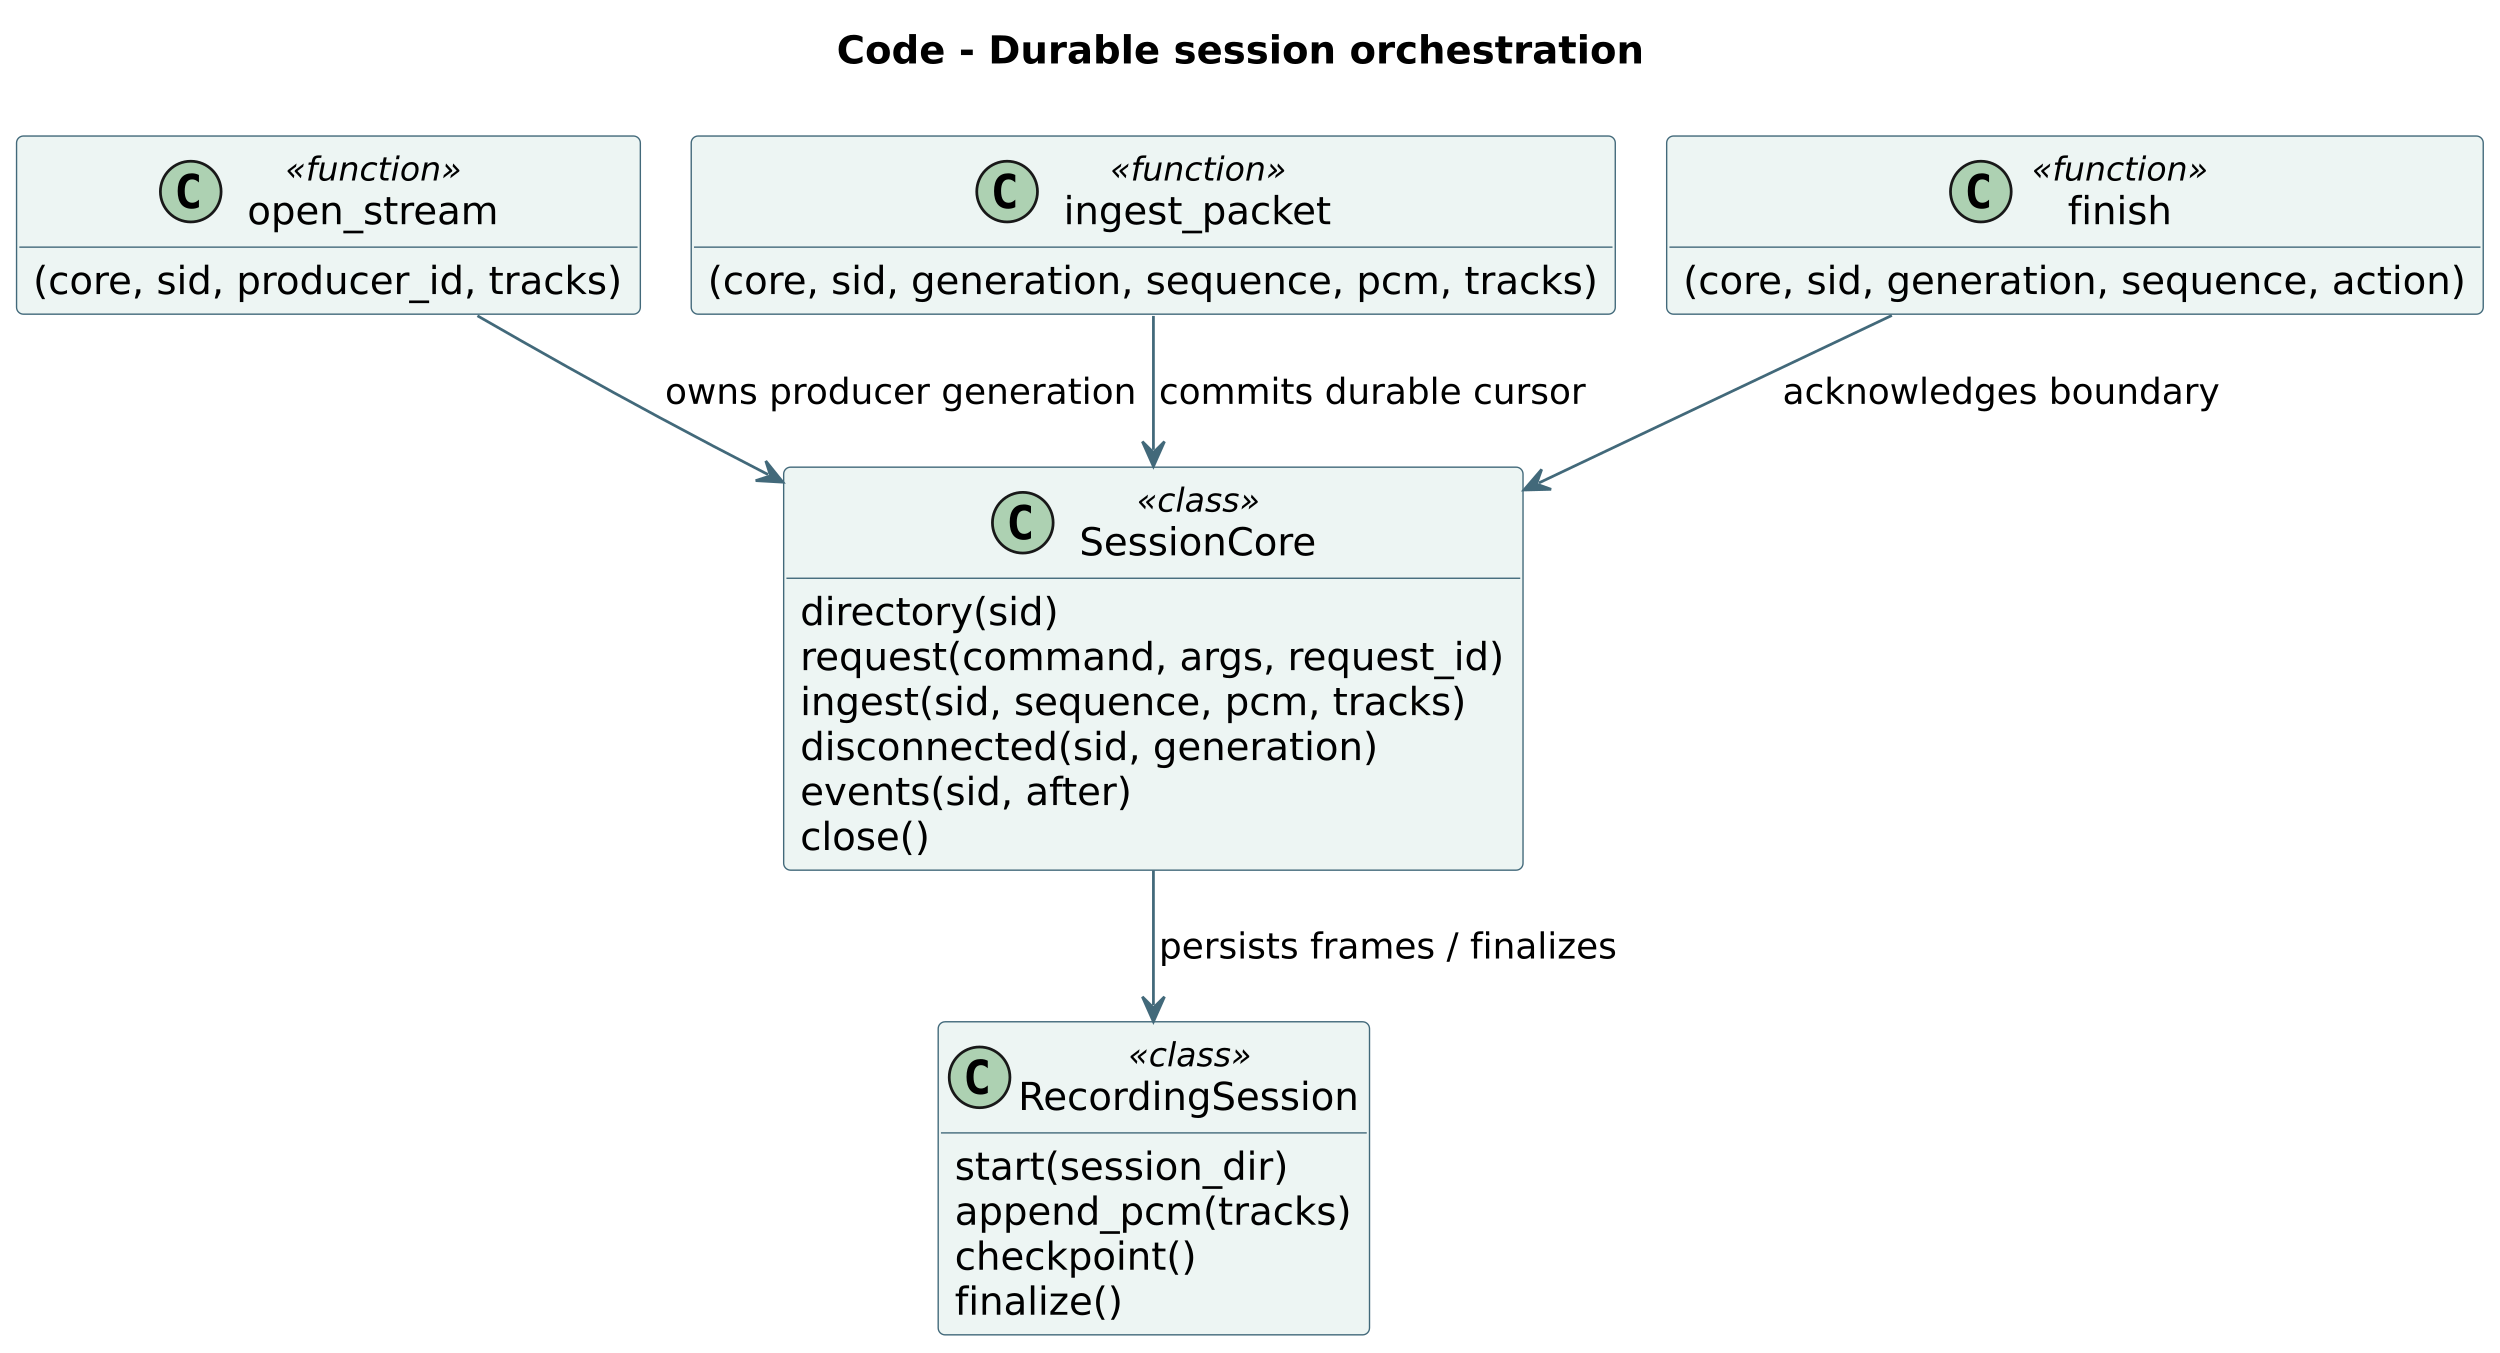
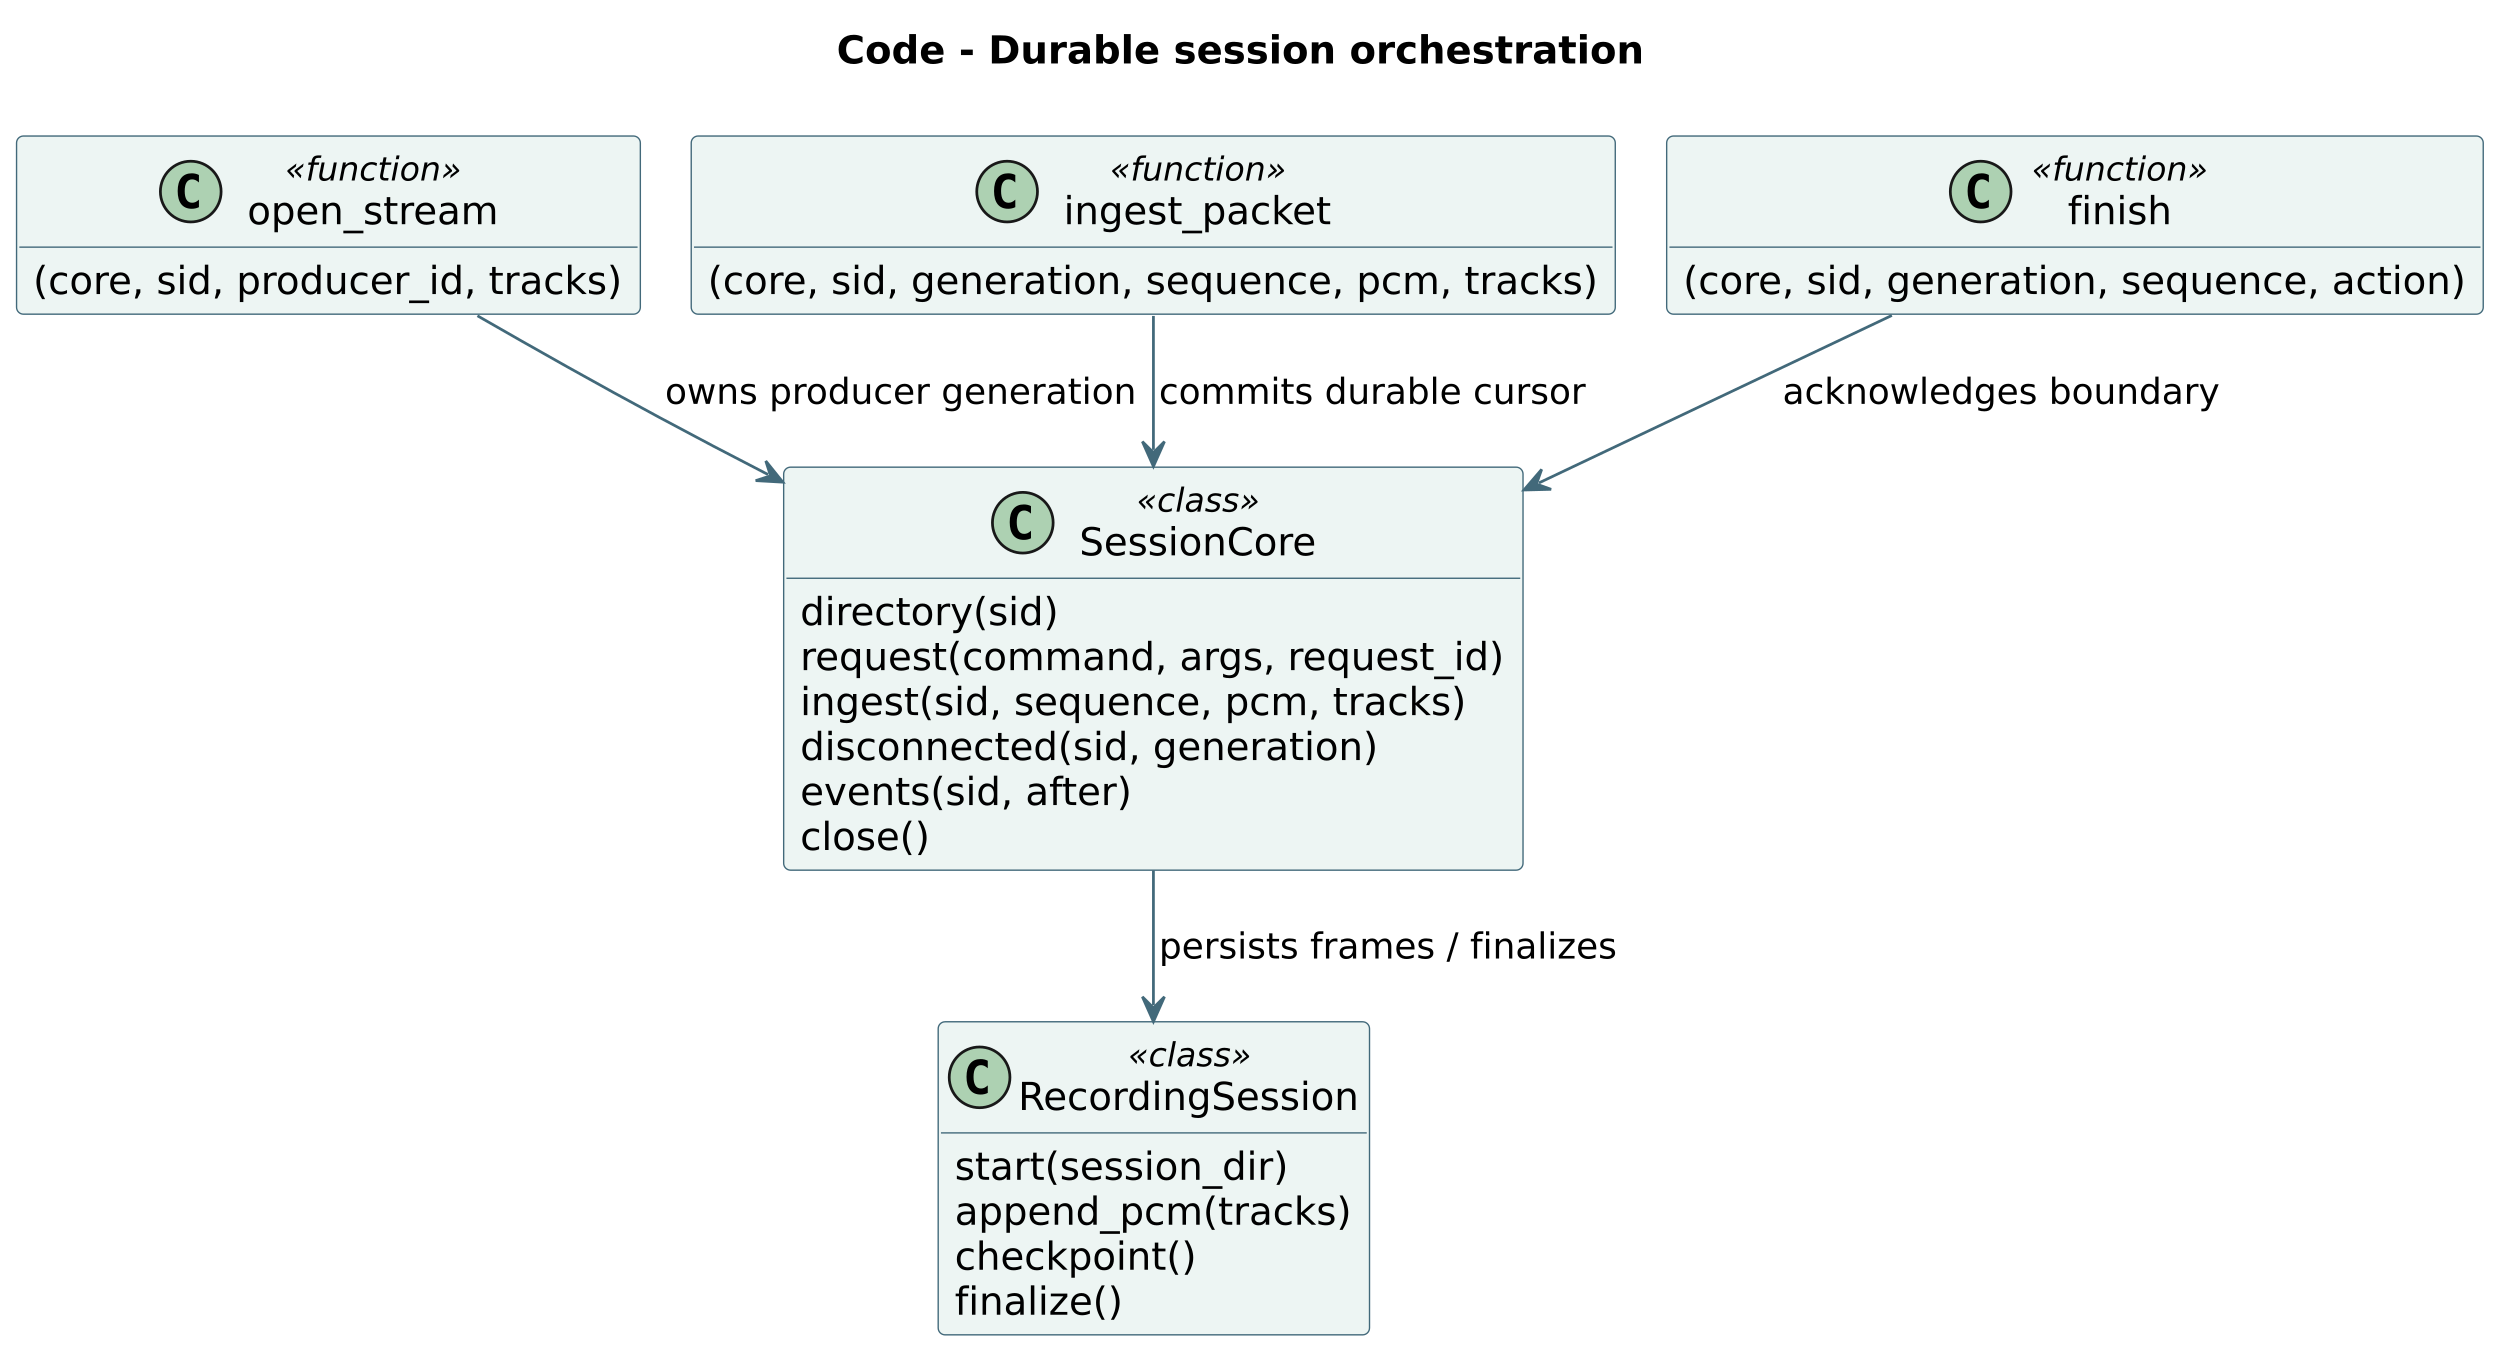
<svg xmlns="http://www.w3.org/2000/svg" xmlns:xlink="http://www.w3.org/1999/xlink" contentStyleType="text/css" data-diagram-type="CLASS" height="490px" preserveAspectRatio="none" style="width:906px;height:490px;background:#FFFFFF;" version="1.1" viewBox="0 0 906 490" width="906px" zoomAndPan="magnify">
  <defs />
  <g>
    <g class="title" data-source-line="9">
      <text fill="#000000" font-family="DejaVu Sans" font-size="14" font-weight="bold" lengthAdjust="spacing" textLength="292.585" x="303.207" y="22.995">Code - Durable session orchestration</text>
    </g>
    <g class="entity" data-qualified-name="SessionCore" data-source-line="10" id="ent0002">
-       <a href="https://github.com/JasonLn0711/project_aura/blob/main/src/aura/session_core.py#L79" target="_top" title="https://github.com/JasonLn0711/project_aura/blob/main/src/aura/session_core.py#L79" xlink:actuate="onRequest" xlink:href="https://github.com/JasonLn0711/project_aura/blob/main/src/aura/session_core.py#L79" xlink:show="new" xlink:title="https://github.com/JasonLn0711/project_aura/blob/main/src/aura/session_core.py#L79" xlink:type="simple">
+       <a href="https://github.com/JasonLn0711/project_aura/blob/main/src/aura/session_core.py#L78" target="_top" title="https://github.com/JasonLn0711/project_aura/blob/main/src/aura/session_core.py#L78" xlink:actuate="onRequest" xlink:href="https://github.com/JasonLn0711/project_aura/blob/main/src/aura/session_core.py#L78" xlink:show="new" xlink:title="https://github.com/JasonLn0711/project_aura/blob/main/src/aura/session_core.py#L78" xlink:type="simple">
        <rect fill="#EDF5F3" height="146.047" rx="2.5" ry="2.5" style="stroke:#42697A;stroke-width:0.5;" width="267.944" x="284" y="169.297" />
        <ellipse cx="370.659" cy="189.43" fill="#ADD1B2" rx="11" ry="11" style="stroke:#181818;stroke-width:1;" />
        <path d="M373.628,195.07 Q373.05,195.367 372.409,195.508 Q371.769,195.664 371.065,195.664 Q368.565,195.664 367.237,194.023 Q365.925,192.367 365.925,189.242 Q365.925,186.117 367.237,184.461 Q368.565,182.805 371.065,182.805 Q371.769,182.805 372.409,182.961 Q373.065,183.117 373.628,183.414 L373.628,186.133 Q373.003,185.555 372.409,185.289 Q371.815,185.008 371.19,185.008 Q369.847,185.008 369.159,186.086 Q368.472,187.148 368.472,189.242 Q368.472,191.336 369.159,192.414 Q369.847,193.477 371.19,193.477 Q371.815,193.477 372.409,193.211 Q373.003,192.93 373.628,192.352 L373.628,195.07 Z " fill="#000000" />
-         <text fill="#000000" font-family="DejaVu Sans" font-size="12" font-style="italic" lengthAdjust="spacing" textLength="44.473" x="411.986" y="185.435">«class»</text>
+         <text fill="#000000" font-family="DejaVu Sans" font-size="12" font-style="italic" lengthAdjust="spacing" textLength="44.602" x="411.921" y="185.435">«class»</text>
        <text fill="#000000" font-family="DejaVu Sans" font-size="14" lengthAdjust="spacing" textLength="86.126" x="391.159" y="201.261">SessionCore</text>
        <line style="stroke:#42697A;stroke-width:0.5;" x1="285" x2="550.944" y1="209.562" y2="209.562" />
        <text fill="#000000" font-family="DejaVu Sans" font-size="14" lengthAdjust="spacing" textLength="93.933" x="290" y="226.558">directory(sid)</text>
        <text fill="#000000" font-family="DejaVu Sans" font-size="14" lengthAdjust="spacing" textLength="255.944" x="290" y="242.855">request(command, args, request_id)</text>
        <text fill="#000000" font-family="DejaVu Sans" font-size="14" lengthAdjust="spacing" textLength="241.35" x="290" y="259.151">ingest(sid, sequence, pcm, tracks)</text>
        <text fill="#000000" font-family="DejaVu Sans" font-size="14" lengthAdjust="spacing" textLength="209.412" x="290" y="275.448">disconnected(sid, generation)</text>
        <text fill="#000000" font-family="DejaVu Sans" font-size="14" lengthAdjust="spacing" textLength="120.429" x="290" y="291.745">events(sid, after)</text>
        <text fill="#000000" font-family="DejaVu Sans" font-size="14" lengthAdjust="spacing" textLength="46.983" x="290" y="308.042">close()</text>
      </a>
    </g>
    <g class="entity" data-qualified-name="RecordingSession" data-source-line="18" id="ent0003">
      <a href="https://github.com/JasonLn0711/project_aura/blob/main/src/aura/audio/recording_session.py#L173" target="_top" title="https://github.com/JasonLn0711/project_aura/blob/main/src/aura/audio/recording_session.py#L173" xlink:actuate="onRequest" xlink:href="https://github.com/JasonLn0711/project_aura/blob/main/src/aura/audio/recording_session.py#L173" xlink:show="new" xlink:title="https://github.com/JasonLn0711/project_aura/blob/main/src/aura/audio/recording_session.py#L173" xlink:type="simple">
        <rect fill="#EDF5F3" height="113.453" rx="2.5" ry="2.5" style="stroke:#42697A;stroke-width:0.5;" width="156.311" x="340" y="370.297" />
        <ellipse cx="355" cy="390.43" fill="#ADD1B2" rx="11" ry="11" style="stroke:#181818;stroke-width:1;" />
        <path d="M357.969,396.07 Q357.391,396.367 356.75,396.508 Q356.109,396.664 355.406,396.664 Q352.906,396.664 351.578,395.023 Q350.266,393.367 350.266,390.242 Q350.266,387.117 351.578,385.461 Q352.906,383.805 355.406,383.805 Q356.109,383.805 356.75,383.961 Q357.406,384.117 357.969,384.414 L357.969,387.133 Q357.344,386.555 356.75,386.289 Q356.156,386.008 355.531,386.008 Q354.188,386.008 353.5,387.086 Q352.812,388.148 352.812,390.242 Q352.812,392.336 353.5,393.414 Q354.188,394.477 355.531,394.477 Q356.156,394.477 356.75,394.211 Q357.344,393.93 357.969,393.352 L357.969,396.07 Z " fill="#000000" />
-         <text fill="#000000" font-family="DejaVu Sans" font-size="12" font-style="italic" lengthAdjust="spacing" textLength="44.473" x="408.919" y="386.435">«class»</text>
+         <text fill="#000000" font-family="DejaVu Sans" font-size="12" font-style="italic" lengthAdjust="spacing" textLength="44.602" x="408.855" y="386.435">«class»</text>
        <text fill="#000000" font-family="DejaVu Sans" font-size="14" lengthAdjust="spacing" textLength="124.311" x="369" y="402.261">RecordingSession</text>
        <line style="stroke:#42697A;stroke-width:0.5;" x1="341" x2="495.312" y1="410.562" y2="410.562" />
        <text fill="#000000" font-family="DejaVu Sans" font-size="14" lengthAdjust="spacing" textLength="120.887" x="346" y="427.558">start(session_dir)</text>
        <text fill="#000000" font-family="DejaVu Sans" font-size="14" lengthAdjust="spacing" textLength="143.794" x="346" y="443.854">append_pcm(tracks)</text>
        <text fill="#000000" font-family="DejaVu Sans" font-size="14" lengthAdjust="spacing" textLength="87.616" x="346" y="460.151">checkpoint()</text>
        <text fill="#000000" font-family="DejaVu Sans" font-size="14" lengthAdjust="spacing" textLength="60.935" x="346" y="476.448">finalize()</text>
      </a>
    </g>
    <g class="entity" data-qualified-name="open_stream" data-source-line="24" id="ent0004">
      <a href="https://github.com/JasonLn0711/project_aura/blob/main/src/aura/streaming.py#L17" target="_top" title="https://github.com/JasonLn0711/project_aura/blob/main/src/aura/streaming.py#L17" xlink:actuate="onRequest" xlink:href="https://github.com/JasonLn0711/project_aura/blob/main/src/aura/streaming.py#L17" xlink:show="new" xlink:title="https://github.com/JasonLn0711/project_aura/blob/main/src/aura/streaming.py#L17" xlink:type="simple">
        <rect fill="#EDF5F3" height="64.562" rx="2.5" ry="2.5" style="stroke:#42697A;stroke-width:0.5;" width="226.06" x="6" y="49.297" />
        <ellipse cx="69.126" cy="69.43" fill="#ADD1B2" rx="11" ry="11" style="stroke:#181818;stroke-width:1;" />
        <path d="M72.095,75.07 Q71.517,75.367 70.876,75.508 Q70.236,75.664 69.533,75.664 Q67.033,75.664 65.705,74.023 Q64.392,72.367 64.392,69.242 Q64.392,66.117 65.705,64.461 Q67.033,62.805 69.533,62.805 Q70.236,62.805 70.876,62.961 Q71.533,63.117 72.095,63.414 L72.095,66.133 Q71.47,65.555 70.876,65.289 Q70.283,65.008 69.658,65.008 Q68.314,65.008 67.626,66.086 Q66.939,67.148 66.939,69.242 Q66.939,71.336 67.626,72.414 Q68.314,73.477 69.658,73.477 Q70.283,73.477 70.876,73.211 Q71.47,72.93 72.095,72.352 L72.095,75.07 Z " fill="#000000" />
-         <text fill="#000000" font-family="DejaVu Sans" font-size="12" font-style="italic" lengthAdjust="spacing" textLength="63.703" x="103.429" y="65.436">«function»</text>
+         <text fill="#000000" font-family="DejaVu Sans" font-size="12" font-style="italic" lengthAdjust="spacing" textLength="63.832" x="103.364" y="65.436">«function»</text>
        <text fill="#000000" font-family="DejaVu Sans" font-size="14" lengthAdjust="spacing" textLength="91.308" x="89.626" y="81.261">open_stream</text>
        <line style="stroke:#42697A;stroke-width:0.5;" x1="7" x2="231.06" y1="89.562" y2="89.562" />
        <text fill="#000000" font-family="DejaVu Sans" font-size="14" lengthAdjust="spacing" textLength="214.06" x="12" y="106.558">(core, sid, producer_id, tracks)</text>
      </a>
    </g>
    <g class="entity" data-qualified-name="ingest_packet" data-source-line="27" id="ent0005">
-       <a href="https://github.com/JasonLn0711/project_aura/blob/main/src/aura/streaming.py#L68" target="_top" title="https://github.com/JasonLn0711/project_aura/blob/main/src/aura/streaming.py#L68" xlink:actuate="onRequest" xlink:href="https://github.com/JasonLn0711/project_aura/blob/main/src/aura/streaming.py#L68" xlink:show="new" xlink:title="https://github.com/JasonLn0711/project_aura/blob/main/src/aura/streaming.py#L68" xlink:type="simple">
+       <a href="https://github.com/JasonLn0711/project_aura/blob/main/src/aura/streaming.py#L70" target="_top" title="https://github.com/JasonLn0711/project_aura/blob/main/src/aura/streaming.py#L70" xlink:actuate="onRequest" xlink:href="https://github.com/JasonLn0711/project_aura/blob/main/src/aura/streaming.py#L70" xlink:show="new" xlink:title="https://github.com/JasonLn0711/project_aura/blob/main/src/aura/streaming.py#L70" xlink:type="simple">
        <rect fill="#EDF5F3" height="64.562" rx="2.5" ry="2.5" style="stroke:#42697A;stroke-width:0.5;" width="334.875" x="250.5" y="49.297" />
        <ellipse cx="364.978" cy="69.43" fill="#ADD1B2" rx="11" ry="11" style="stroke:#181818;stroke-width:1;" />
        <path d="M367.947,75.07 Q367.369,75.367 366.728,75.508 Q366.087,75.664 365.384,75.664 Q362.884,75.664 361.556,74.023 Q360.244,72.367 360.244,69.242 Q360.244,66.117 361.556,64.461 Q362.884,62.805 365.384,62.805 Q366.087,62.805 366.728,62.961 Q367.384,63.117 367.947,63.414 L367.947,66.133 Q367.322,65.555 366.728,65.289 Q366.134,65.008 365.509,65.008 Q364.166,65.008 363.478,66.086 Q362.791,67.148 362.791,69.242 Q362.791,71.336 363.478,72.414 Q364.166,73.477 365.509,73.477 Q366.134,73.477 366.728,73.211 Q367.322,72.93 367.947,72.352 L367.947,75.07 Z " fill="#000000" />
-         <text fill="#000000" font-family="DejaVu Sans" font-size="12" font-style="italic" lengthAdjust="spacing" textLength="63.703" x="402.336" y="65.436">«function»</text>
+         <text fill="#000000" font-family="DejaVu Sans" font-size="12" font-style="italic" lengthAdjust="spacing" textLength="63.832" x="402.272" y="65.436">«function»</text>
        <text fill="#000000" font-family="DejaVu Sans" font-size="14" lengthAdjust="spacing" textLength="97.419" x="385.478" y="81.261">ingest_packet</text>
        <line style="stroke:#42697A;stroke-width:0.5;" x1="251.5" x2="584.375" y1="89.562" y2="89.562" />
        <text fill="#000000" font-family="DejaVu Sans" font-size="14" lengthAdjust="spacing" textLength="322.875" x="256.5" y="106.558">(core, sid, generation, sequence, pcm, tracks)</text>
      </a>
    </g>
    <g class="entity" data-qualified-name="finish" data-source-line="30" id="ent0006">
-       <a href="https://github.com/JasonLn0711/project_aura/blob/main/src/aura/streaming.py#L100" target="_top" title="https://github.com/JasonLn0711/project_aura/blob/main/src/aura/streaming.py#L100" xlink:actuate="onRequest" xlink:href="https://github.com/JasonLn0711/project_aura/blob/main/src/aura/streaming.py#L100" xlink:show="new" xlink:title="https://github.com/JasonLn0711/project_aura/blob/main/src/aura/streaming.py#L100" xlink:type="simple">
+       <a href="https://github.com/JasonLn0711/project_aura/blob/main/src/aura/streaming.py#L102" target="_top" title="https://github.com/JasonLn0711/project_aura/blob/main/src/aura/streaming.py#L102" xlink:actuate="onRequest" xlink:href="https://github.com/JasonLn0711/project_aura/blob/main/src/aura/streaming.py#L102" xlink:show="new" xlink:title="https://github.com/JasonLn0711/project_aura/blob/main/src/aura/streaming.py#L102" xlink:type="simple">
        <rect fill="#EDF5F3" height="64.562" rx="2.5" ry="2.5" style="stroke:#42697A;stroke-width:0.5;" width="295.924" x="604" y="49.297" />
-         <ellipse cx="717.86" cy="69.43" fill="#ADD1B2" rx="11" ry="11" style="stroke:#181818;stroke-width:1;" />
-         <path d="M720.829,75.07 Q720.251,75.367 719.61,75.508 Q718.97,75.664 718.267,75.664 Q715.767,75.664 714.438,74.023 Q713.126,72.367 713.126,69.242 Q713.126,66.117 714.438,64.461 Q715.767,62.805 718.267,62.805 Q718.97,62.805 719.61,62.961 Q720.267,63.117 720.829,63.414 L720.829,66.133 Q720.204,65.555 719.61,65.289 Q719.017,65.008 718.392,65.008 Q717.048,65.008 716.36,66.086 Q715.673,67.148 715.673,69.242 Q715.673,71.336 716.36,72.414 Q717.048,73.477 718.392,73.477 Q719.017,73.477 719.61,73.211 Q720.204,72.93 720.829,72.352 L720.829,75.07 Z " fill="#000000" />
-         <text fill="#000000" font-family="DejaVu Sans" font-size="12" font-style="italic" lengthAdjust="spacing" textLength="63.703" x="736.36" y="65.436">«function»</text>
+         <ellipse cx="717.796" cy="69.43" fill="#ADD1B2" rx="11" ry="11" style="stroke:#181818;stroke-width:1;" />
+         <path d="M720.765,75.07 Q720.187,75.367 719.546,75.508 Q718.905,75.664 718.202,75.664 Q715.702,75.664 714.374,74.023 Q713.062,72.367 713.062,69.242 Q713.062,66.117 714.374,64.461 Q715.702,62.805 718.202,62.805 Q718.905,62.805 719.546,62.961 Q720.202,63.117 720.765,63.414 L720.765,66.133 Q720.14,65.555 719.546,65.289 Q718.952,65.008 718.327,65.008 Q716.983,65.008 716.296,66.086 Q715.608,67.148 715.608,69.242 Q715.608,71.336 716.296,72.414 Q716.983,73.477 718.327,73.477 Q718.952,73.477 719.546,73.211 Q720.14,72.93 720.765,72.352 L720.765,75.07 Z " fill="#000000" />
+         <text fill="#000000" font-family="DejaVu Sans" font-size="12" font-style="italic" lengthAdjust="spacing" textLength="63.832" x="736.296" y="65.436">«function»</text>
        <text fill="#000000" font-family="DejaVu Sans" font-size="14" lengthAdjust="spacing" textLength="37.748" x="749.338" y="81.261">finish</text>
        <line style="stroke:#42697A;stroke-width:0.5;" x1="605" x2="898.924" y1="89.562" y2="89.562" />
        <text fill="#000000" font-family="DejaVu Sans" font-size="14" lengthAdjust="spacing" textLength="283.924" x="610" y="106.558">(core, sid, generation, sequence, action)</text>
      </a>
    </g>
    <g class="link" data-entity-1="ent0002" data-entity-2="ent0003" data-link-type="dependency" id="lnk7">
      <polygon fill="#42697A" points="418,370.232,422,361.232,418,365.232,414,361.232,418,370.232" style="stroke:#42697A;stroke-width:1;" />
      <path d="M418,315.426 C418,333.659 418,346.958 418,364.232" fill="none" style="stroke:#42697A;stroke-width:1;" />
      <text fill="#000000" font-family="DejaVu Sans" font-size="13" lengthAdjust="spacing" textLength="165.934" x="420" y="347.364">persists frames / finalizes</text>
    </g>
    <g class="link" data-entity-1="ent0004" data-entity-2="ent0002" data-link-type="dependency" id="lnk8">
      <polygon fill="#42697A" points="283.692,174.734,277.52,167.06,279.246,172.447,273.86,174.173,283.692,174.734" style="stroke:#42697A;stroke-width:1;" />
      <path d="M173.022,114.439 C193.547,126.249 217.226,139.619 239,151.297 C253.407,159.024 263.222,164.202 278.357,171.989" fill="none" style="stroke:#42697A;stroke-width:1;" />
      <text fill="#000000" font-family="DejaVu Sans" font-size="13" lengthAdjust="spacing" textLength="171.095" x="241" y="146.364">owns producer generation</text>
    </g>
    <g class="link" data-entity-1="ent0005" data-entity-2="ent0002" data-link-type="dependency" id="lnk9">
      <polygon fill="#42697A" points="418,169.024,422,160.024,418,164.024,414,160.024,418,169.024" style="stroke:#42697A;stroke-width:1;" />
      <path d="M418,114.491 C418,130.21 418,143.89 418,163.024" fill="none" style="stroke:#42697A;stroke-width:1;" />
      <text fill="#000000" font-family="DejaVu Sans" font-size="13" lengthAdjust="spacing" textLength="154.642" x="420" y="146.364">commits durable cursor</text>
    </g>
    <g class="link" data-entity-1="ent0006" data-entity-2="ent0002" data-link-type="dependency" id="lnk10">
      <polygon fill="#42697A" points="552.282,177.573,562.127,177.329,556.799,175.43,558.697,170.101,552.282,177.573" style="stroke:#42697A;stroke-width:1;" />
      <path d="M685.613,114.301 C647.469,132.402 603.582,153.229 557.702,175.001" fill="none" style="stroke:#42697A;stroke-width:1;" />
      <text fill="#000000" font-family="DejaVu Sans" font-size="13" lengthAdjust="spacing" textLength="158.425" x="646" y="146.364">acknowledges boundary</text>
    </g>
  </g>
</svg>
